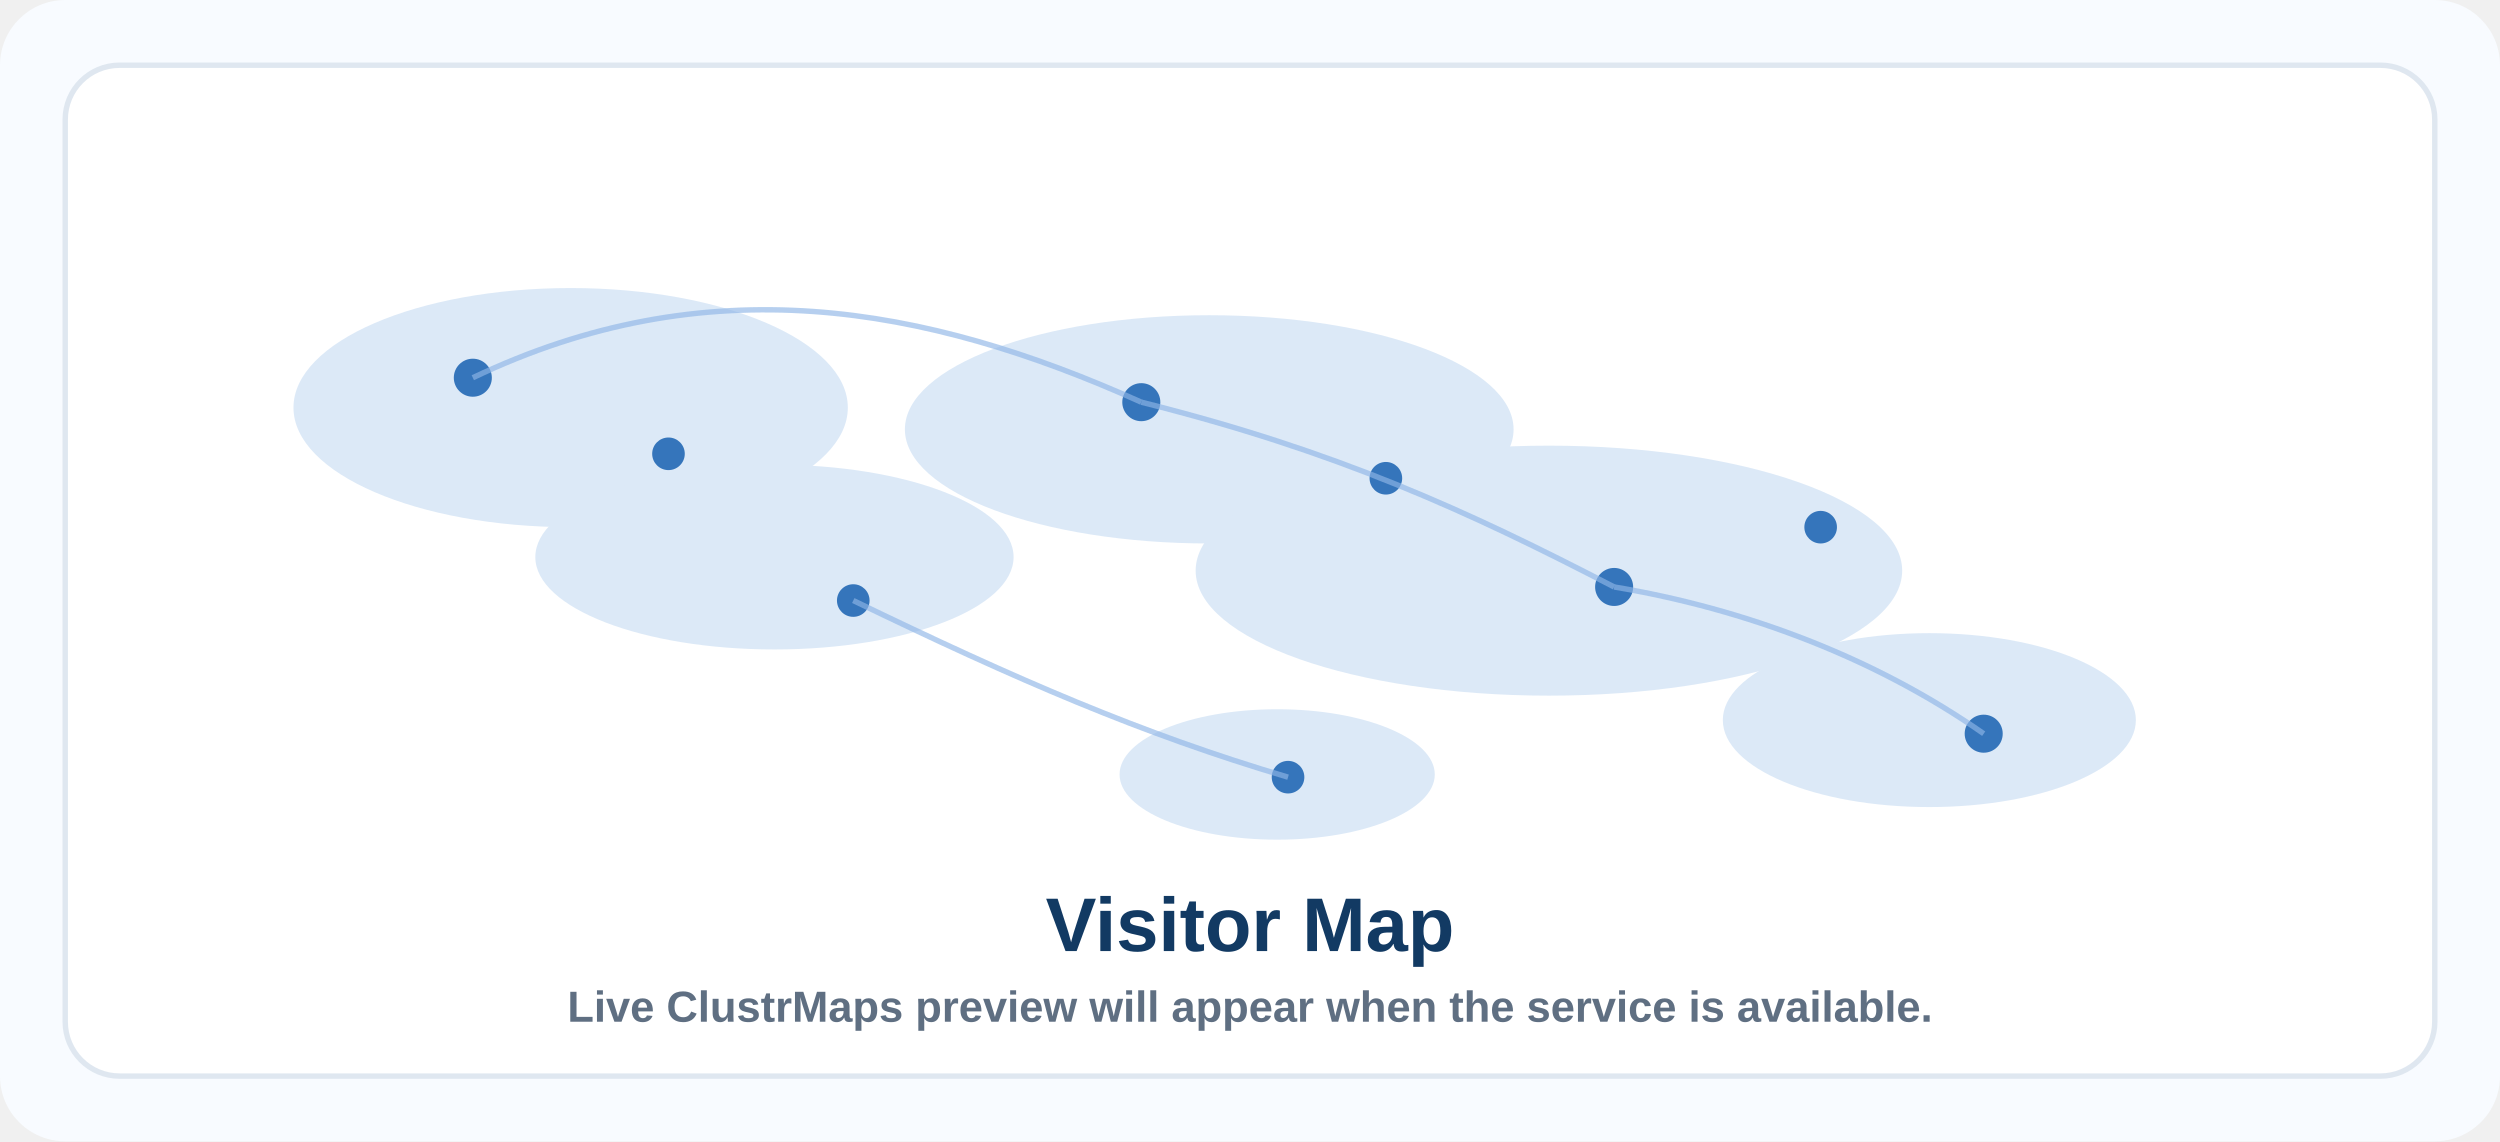
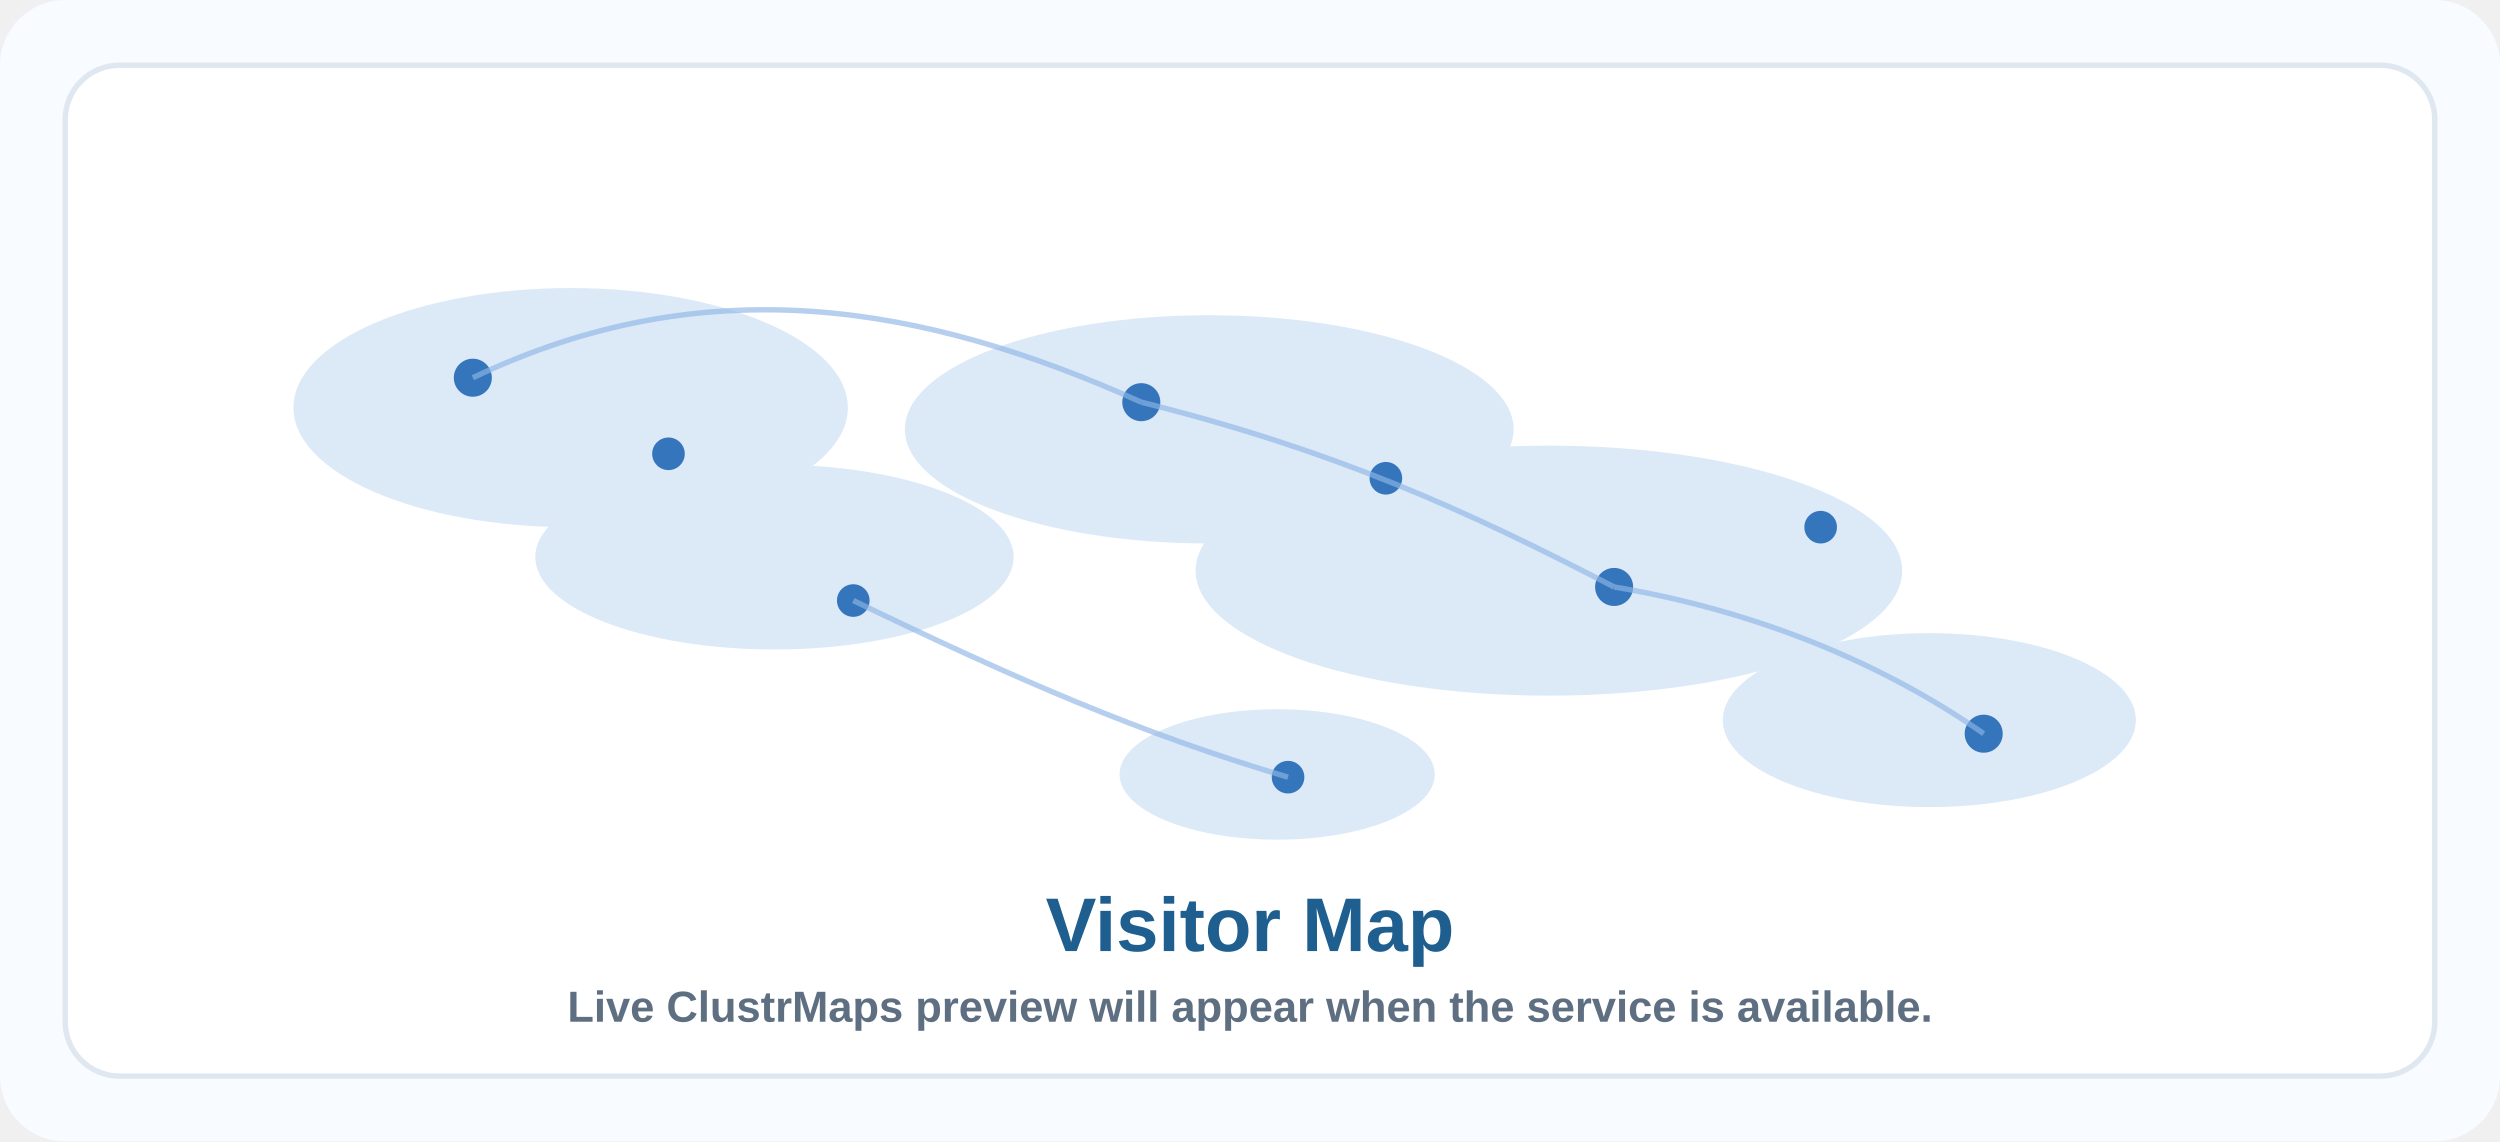
<svg xmlns="http://www.w3.org/2000/svg" viewBox="0 0 920 420" role="img" aria-labelledby="title desc">
  <rect width="920" height="420" rx="24" fill="#f8fbff" />
  <rect x="24" y="24" width="872" height="372" rx="20" fill="#ffffff" stroke="#dfe7f0" stroke-width="2" />
  <g fill="#dce9f7">
    <ellipse cx="210" cy="150" rx="102" ry="44" />
    <ellipse cx="285" cy="205" rx="88" ry="34" />
    <ellipse cx="445" cy="158" rx="112" ry="42" />
    <ellipse cx="570" cy="210" rx="130" ry="46" />
    <ellipse cx="710" cy="265" rx="76" ry="32" />
    <ellipse cx="470" cy="285" rx="58" ry="24" />
  </g>
  <g fill="#1f66b3" opacity="0.88">
    <circle cx="174" cy="139" r="7" />
    <circle cx="246" cy="167" r="6" />
    <circle cx="314" cy="221" r="6" />
    <circle cx="420" cy="148" r="7" />
    <circle cx="510" cy="176" r="6" />
    <circle cx="594" cy="216" r="7" />
    <circle cx="670" cy="194" r="6" />
    <circle cx="730" cy="270" r="7" />
    <circle cx="474" cy="286" r="6" />
  </g>
  <g fill="none" stroke="#8fb6e6" stroke-width="2" opacity="0.65">
    <path d="M174 139 C260 98, 340 112, 420 148" />
    <path d="M420 148 C492 166, 540 188, 594 216" />
    <path d="M594 216 C642 224, 690 242, 730 270" />
    <path d="M314 221 C374 250, 420 270, 474 286" />
  </g>
-   <text x="460" y="350" fill="#123a63" font-family="Arial, Helvetica, sans-serif" font-size="28" font-weight="800" text-anchor="middle">Visitor Map</text>
+   <text x="460" y="350" fill="#1f5f8f" font-family="Arial, Helvetica, sans-serif" font-size="28" font-weight="800" text-anchor="middle">Visitor Map</text>
  <text x="460" y="376" fill="#5f6f82" font-family="Arial, Helvetica, sans-serif" font-size="16" font-weight="600" text-anchor="middle">Live ClustrMaps preview will appear when the service is available.</text>
</svg>
